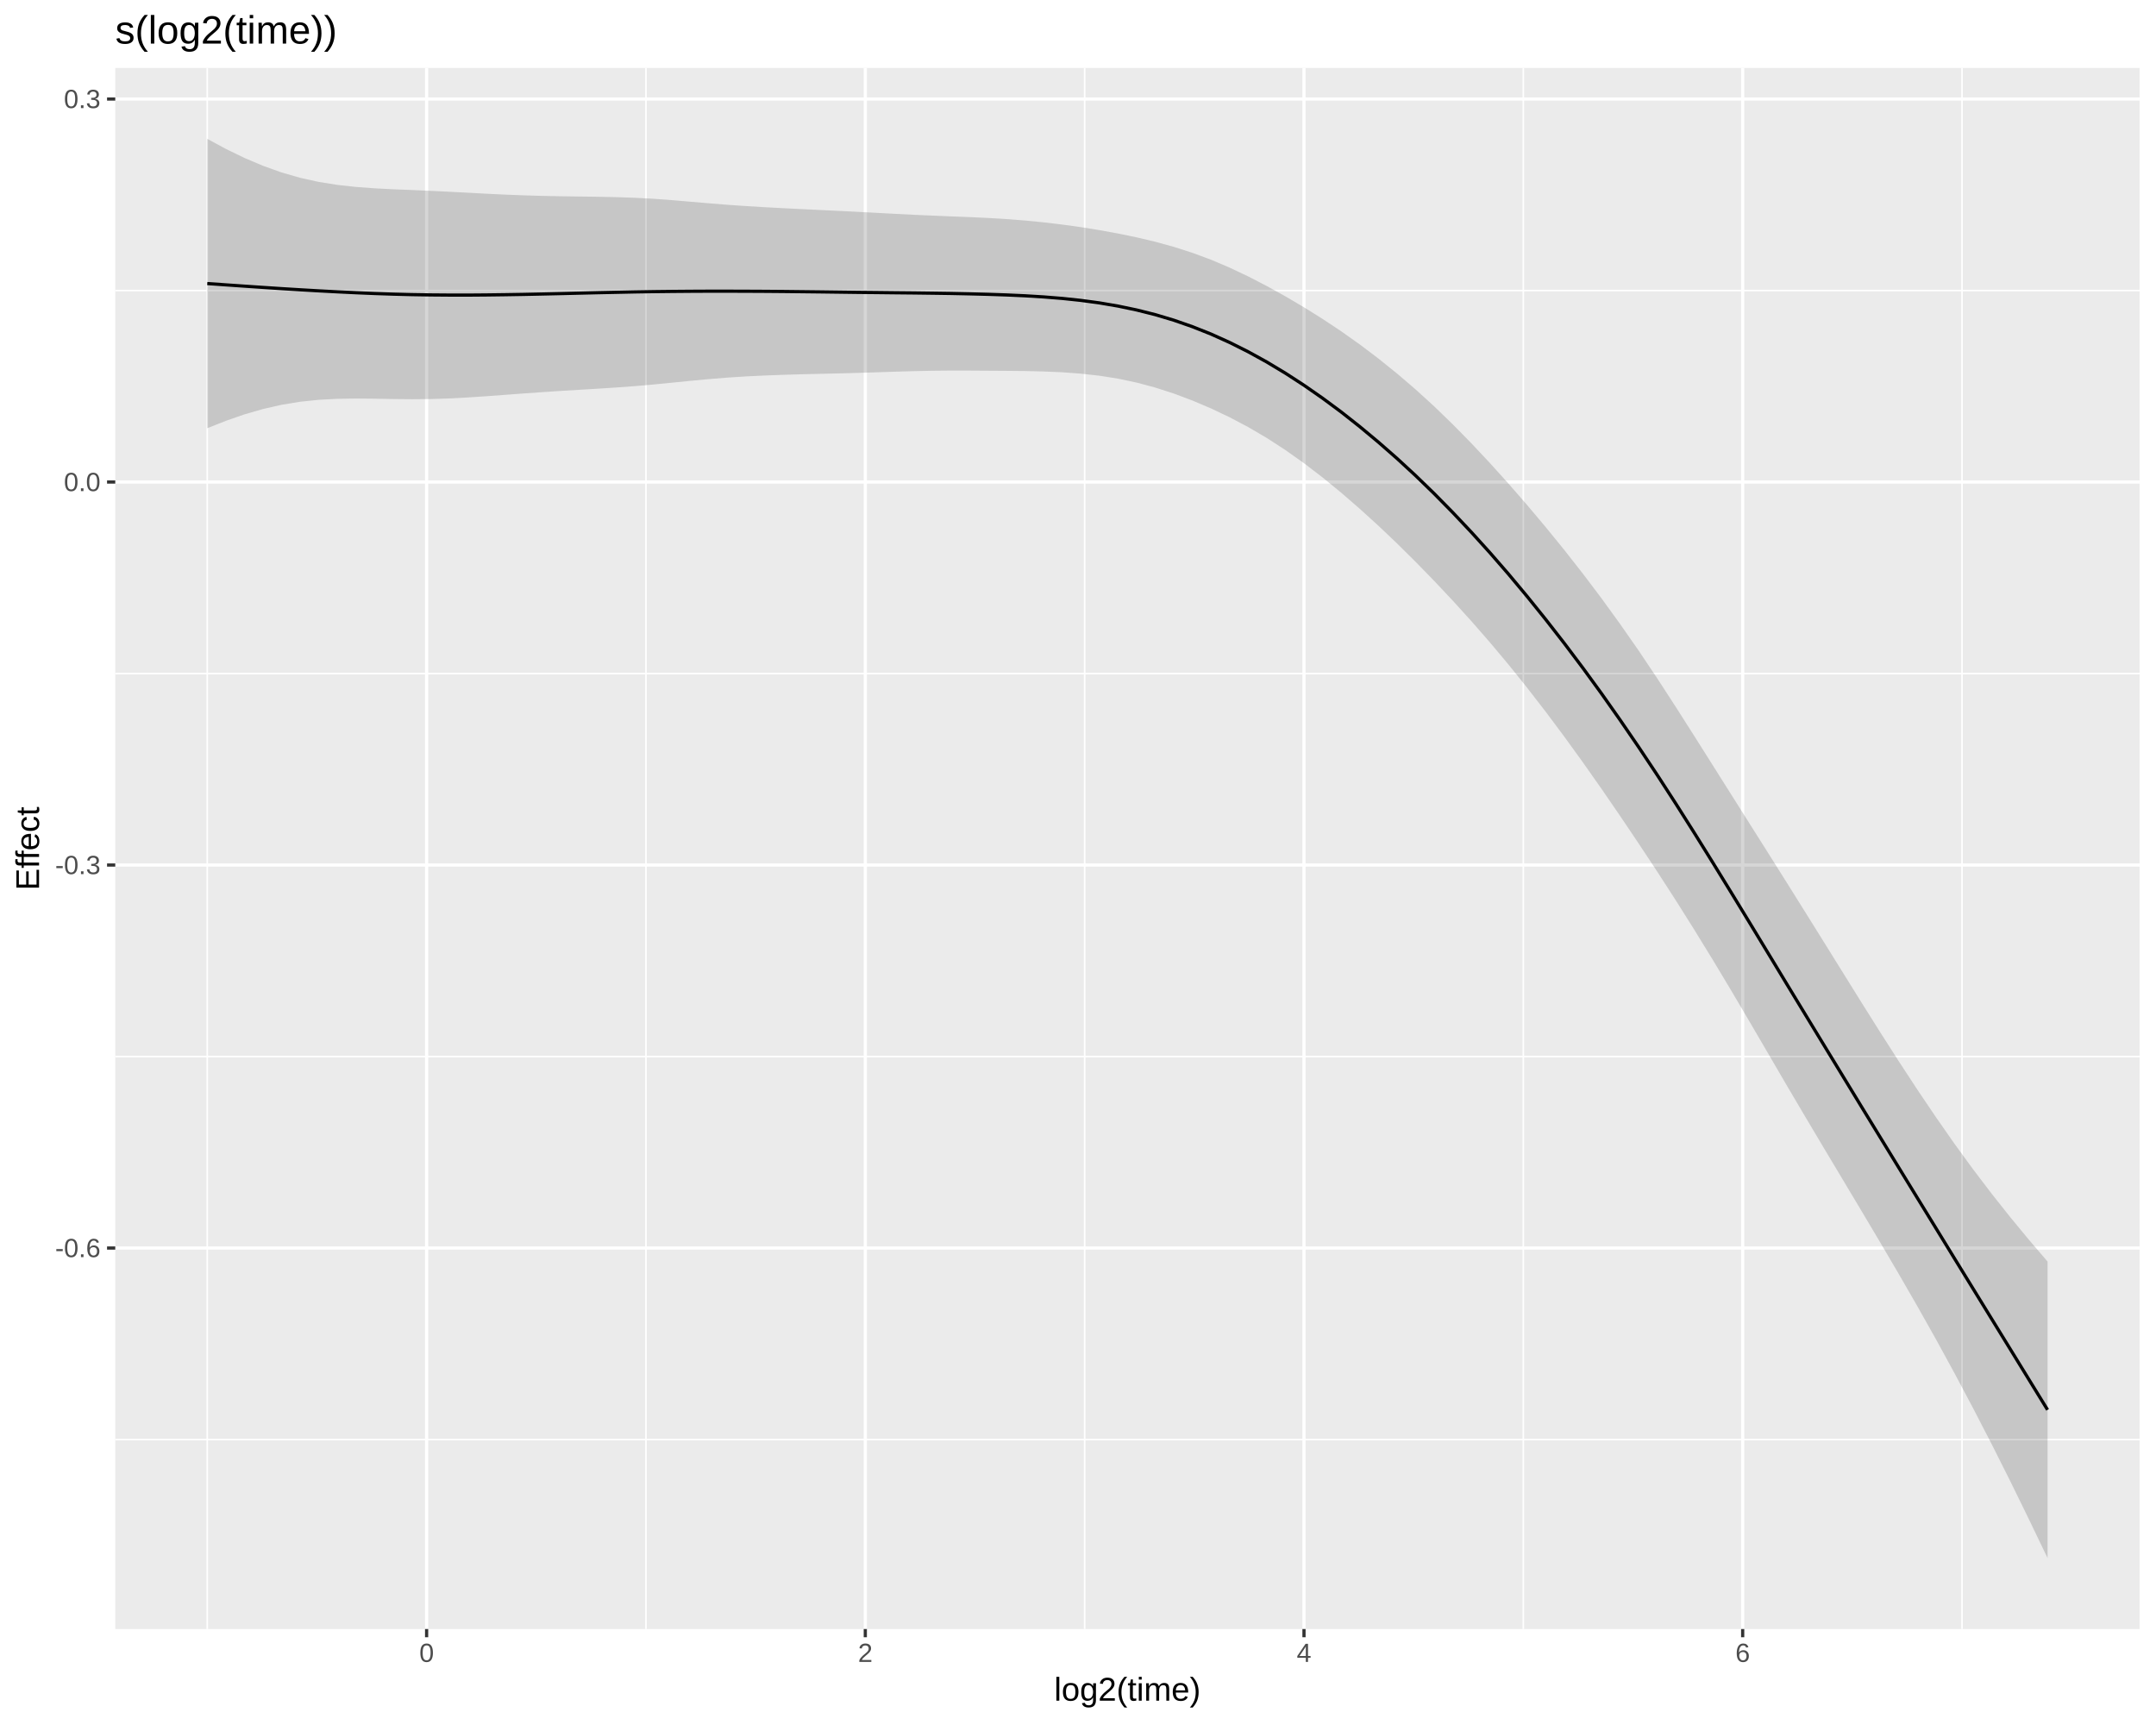
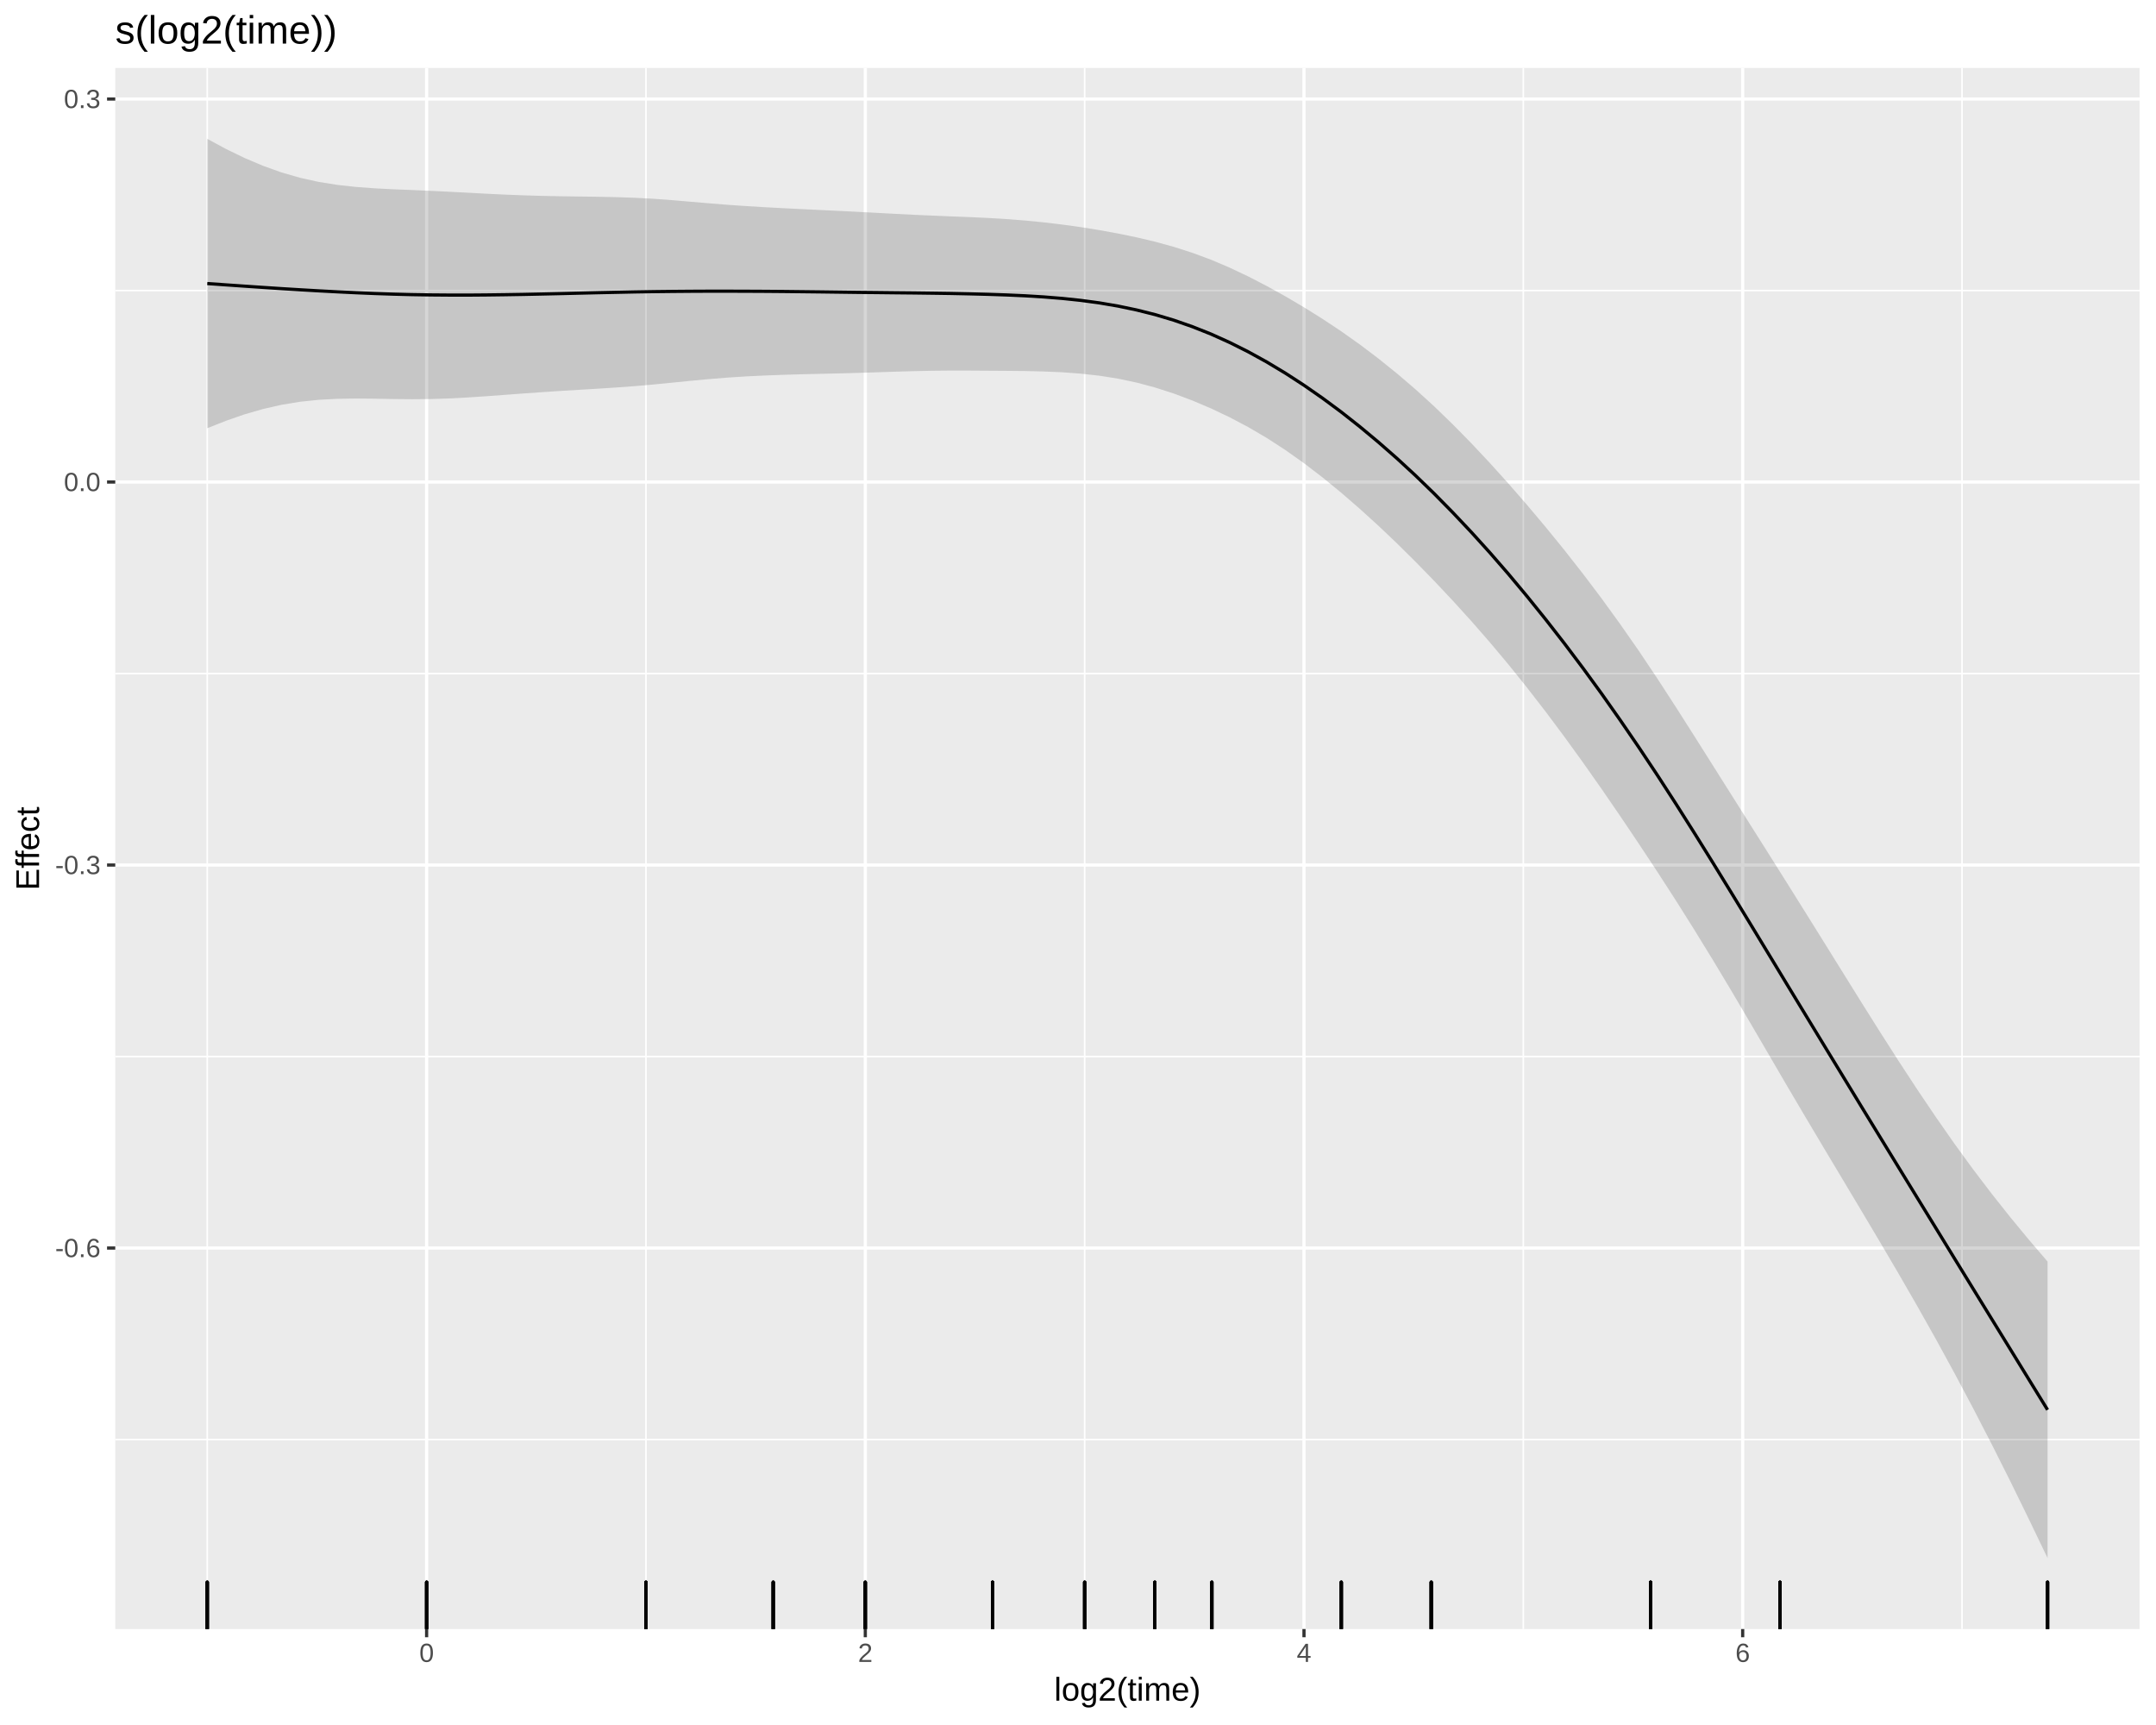
<svg xmlns="http://www.w3.org/2000/svg" viewBox="0 0 720.00 576.00">
  <defs>
    <style type="text/css">
    line, polyline, polygon, path, rect, circle {
      fill: none;
      stroke: #000000;
      stroke-linecap: round;
      stroke-linejoin: round;
      stroke-miterlimit: 10.00;
    }
  </style>
  </defs>
  <rect width="100%" height="100%" style="stroke: none; fill: #FFFFFF;" />
  <rect x="0.00" y="0.00" width="720.00" height="576.00" style="stroke-width: 1.07; stroke: #FFFFFF; fill: #FFFFFF;" />
  <defs>
    <clipPath id="cpMzguNDl8NzE0LjUyfDU0My45NnwyMi42OA==">
      <rect x="38.49" y="22.68" width="676.03" height="521.28" />
    </clipPath>
  </defs>
  <rect x="38.49" y="22.68" width="676.03" height="521.28" style="stroke-width: 1.07; stroke: none; fill: #EBEBEB;" clip-path="url(#cpMzguNDl8NzE0LjUyfDU0My45NnwyMi42OA==)" />
  <polyline points="38.49,480.69 714.52,480.69 " style="stroke-width: 0.53; stroke: #FFFFFF; stroke-linecap: butt;" clip-path="url(#cpMzguNDl8NzE0LjUyfDU0My45NnwyMi42OA==)" />
  <polyline points="38.49,352.80 714.52,352.80 " style="stroke-width: 0.53; stroke: #FFFFFF; stroke-linecap: butt;" clip-path="url(#cpMzguNDl8NzE0LjUyfDU0My45NnwyMi42OA==)" />
  <polyline points="38.49,224.91 714.52,224.91 " style="stroke-width: 0.53; stroke: #FFFFFF; stroke-linecap: butt;" clip-path="url(#cpMzguNDl8NzE0LjUyfDU0My45NnwyMi42OA==)" />
  <polyline points="38.49,97.02 714.52,97.02 " style="stroke-width: 0.53; stroke: #FFFFFF; stroke-linecap: butt;" clip-path="url(#cpMzguNDl8NzE0LjUyfDU0My45NnwyMi42OA==)" />
  <polyline points="69.22,543.96 69.22,22.68 " style="stroke-width: 0.53; stroke: #FFFFFF; stroke-linecap: butt;" clip-path="url(#cpMzguNDl8NzE0LjUyfDU0My45NnwyMi42OA==)" />
  <polyline points="215.72,543.96 215.72,22.68 " style="stroke-width: 0.53; stroke: #FFFFFF; stroke-linecap: butt;" clip-path="url(#cpMzguNDl8NzE0LjUyfDU0My45NnwyMi42OA==)" />
  <polyline points="362.22,543.96 362.22,22.68 " style="stroke-width: 0.53; stroke: #FFFFFF; stroke-linecap: butt;" clip-path="url(#cpMzguNDl8NzE0LjUyfDU0My45NnwyMi42OA==)" />
  <polyline points="508.72,543.96 508.72,22.68 " style="stroke-width: 0.53; stroke: #FFFFFF; stroke-linecap: butt;" clip-path="url(#cpMzguNDl8NzE0LjUyfDU0My45NnwyMi42OA==)" />
  <polyline points="655.22,543.96 655.22,22.68 " style="stroke-width: 0.53; stroke: #FFFFFF; stroke-linecap: butt;" clip-path="url(#cpMzguNDl8NzE0LjUyfDU0My45NnwyMi42OA==)" />
  <polyline points="38.49,416.74 714.52,416.74 " style="stroke-width: 1.07; stroke: #FFFFFF; stroke-linecap: butt;" clip-path="url(#cpMzguNDl8NzE0LjUyfDU0My45NnwyMi42OA==)" />
  <polyline points="38.49,288.85 714.52,288.85 " style="stroke-width: 1.07; stroke: #FFFFFF; stroke-linecap: butt;" clip-path="url(#cpMzguNDl8NzE0LjUyfDU0My45NnwyMi42OA==)" />
  <polyline points="38.49,160.96 714.52,160.96 " style="stroke-width: 1.07; stroke: #FFFFFF; stroke-linecap: butt;" clip-path="url(#cpMzguNDl8NzE0LjUyfDU0My45NnwyMi42OA==)" />
  <polyline points="38.49,33.07 714.52,33.07 " style="stroke-width: 1.07; stroke: #FFFFFF; stroke-linecap: butt;" clip-path="url(#cpMzguNDl8NzE0LjUyfDU0My45NnwyMi42OA==)" />
  <polyline points="142.47,543.96 142.47,22.68 " style="stroke-width: 1.07; stroke: #FFFFFF; stroke-linecap: butt;" clip-path="url(#cpMzguNDl8NzE0LjUyfDU0My45NnwyMi42OA==)" />
  <polyline points="288.97,543.96 288.97,22.68 " style="stroke-width: 1.07; stroke: #FFFFFF; stroke-linecap: butt;" clip-path="url(#cpMzguNDl8NzE0LjUyfDU0My45NnwyMi42OA==)" />
  <polyline points="435.47,543.96 435.47,22.68 " style="stroke-width: 1.07; stroke: #FFFFFF; stroke-linecap: butt;" clip-path="url(#cpMzguNDl8NzE0LjUyfDU0My45NnwyMi42OA==)" />
  <polyline points="581.97,543.96 581.97,22.68 " style="stroke-width: 1.07; stroke: #FFFFFF; stroke-linecap: butt;" clip-path="url(#cpMzguNDl8NzE0LjUyfDU0My45NnwyMi42OA==)" />
  <polygon points="69.22,46.37 75.43,49.72 81.64,52.74 87.85,55.37 94.05,57.59 100.26,59.38 106.47,60.75 112.68,61.74 118.88,62.42 125.09,62.88 131.30,63.20 137.51,63.45 143.72,63.72 149.92,64.02 156.13,64.35 162.34,64.68 168.55,64.98 174.75,65.22 180.96,65.41 187.17,65.53 193.38,65.62 199.59,65.70 205.79,65.83 212.00,66.04 218.21,66.37 224.42,66.83 230.62,67.36 236.83,67.89 243.04,68.39 249.25,68.82 255.46,69.19 261.66,69.52 267.87,69.83 274.08,70.13 280.29,70.43 286.49,70.74 292.70,71.07 298.91,71.40 305.12,71.72 311.33,71.99 317.53,72.25 323.74,72.49 329.95,72.78 336.16,73.16 342.36,73.64 348.57,74.25 354.78,74.99 360.99,75.85 367.20,76.85 373.40,77.98 379.61,79.26 385.82,80.73 392.03,82.44 398.23,84.43 404.44,86.73 410.65,89.37 416.86,92.31 423.07,95.52 429.27,98.96 435.48,102.62 441.69,106.50 447.90,110.62 454.10,115.02 460.31,119.71 466.52,124.71 472.73,130.02 478.94,135.68 485.14,141.68 491.35,148.00 497.56,154.62 503.77,161.50 509.97,168.62 516.18,176.00 522.39,183.63 528.60,191.55 534.81,199.77 541.01,208.33 547.22,217.23 553.43,226.50 559.64,236.07 565.84,245.81 572.05,255.64 578.26,265.49 584.47,275.32 590.68,285.15 596.88,295.01 603.09,304.93 609.30,314.89 615.51,324.88 621.71,334.84 627.92,344.71 634.13,354.42 640.34,363.90 646.55,373.10 652.75,381.98 658.96,390.50 665.17,398.66 671.38,406.49 677.58,414.00 683.79,421.25 683.79,520.27 677.58,507.34 671.38,494.68 665.17,482.32 658.96,470.29 652.75,458.61 646.55,447.26 640.34,436.23 634.13,425.46 627.92,414.89 621.71,404.45 615.51,394.08 609.30,383.70 603.09,373.27 596.88,362.75 590.68,352.13 584.47,341.50 578.26,330.96 572.05,320.61 565.84,310.50 559.64,300.65 553.43,291.04 547.22,281.64 541.01,272.41 534.81,263.38 528.60,254.55 522.39,245.97 516.18,237.65 509.97,229.63 503.77,221.91 497.56,214.50 491.35,207.39 485.14,200.55 478.94,193.96 472.73,187.59 466.52,181.44 460.31,175.54 454.10,169.90 447.90,164.52 441.69,159.44 435.48,154.68 429.27,150.28 423.07,146.26 416.86,142.62 410.65,139.34 404.44,136.39 398.23,133.75 392.03,131.42 385.82,129.42 379.61,127.76 373.40,126.44 367.20,125.46 360.99,124.77 354.78,124.31 348.57,124.04 342.36,123.89 336.16,123.83 329.95,123.79 323.74,123.75 317.53,123.74 311.33,123.80 305.12,123.93 298.91,124.11 292.70,124.32 286.49,124.51 280.29,124.68 274.08,124.82 267.87,124.97 261.66,125.15 255.46,125.38 249.25,125.68 243.04,126.08 236.83,126.58 230.62,127.16 224.42,127.78 218.21,128.39 212.00,128.93 205.79,129.39 199.59,129.79 193.38,130.16 187.17,130.54 180.96,130.95 174.75,131.39 168.55,131.85 162.34,132.31 156.13,132.72 149.92,133.05 143.72,133.25 137.51,133.30 131.30,133.24 125.09,133.13 118.88,133.07 112.68,133.17 106.47,133.50 100.26,134.14 94.05,135.16 87.85,136.57 81.64,138.36 75.43,140.52 69.22,142.99 " style="stroke-width: 1.07; stroke: none; fill: #333333; fill-opacity: 0.20;" clip-path="url(#cpMzguNDl8NzE0LjUyfDU0My45NnwyMi42OA==)" />
  <polyline points="69.22,94.68 75.43,95.12 81.64,95.55 87.85,95.97 94.05,96.38 100.26,96.76 106.47,97.12 112.68,97.45 118.88,97.75 125.09,98.01 131.30,98.22 137.51,98.38 143.72,98.48 149.92,98.53 156.13,98.54 162.34,98.49 168.55,98.41 174.75,98.31 180.96,98.18 187.17,98.04 193.38,97.89 199.59,97.74 205.79,97.61 212.00,97.48 218.21,97.38 224.42,97.31 230.62,97.26 236.83,97.23 243.04,97.23 249.25,97.25 255.46,97.28 261.66,97.33 267.87,97.40 274.08,97.47 280.29,97.55 286.49,97.63 292.70,97.69 298.91,97.76 305.12,97.82 311.33,97.90 317.53,97.99 323.74,98.12 329.95,98.28 336.16,98.49 342.36,98.77 348.57,99.15 354.78,99.65 360.99,100.31 367.20,101.15 373.40,102.21 379.61,103.51 385.82,105.07 392.03,106.93 398.23,109.09 404.44,111.56 410.65,114.36 416.86,117.47 423.07,120.89 429.27,124.62 435.48,128.65 441.69,132.97 447.90,137.57 454.10,142.46 460.31,147.63 466.52,153.07 472.73,158.80 478.94,164.82 485.14,171.12 491.35,177.70 497.56,184.56 503.77,191.70 509.97,199.13 516.18,206.83 522.39,214.80 528.60,223.05 534.81,231.57 541.01,240.37 547.22,249.44 553.43,258.77 559.64,268.36 565.84,278.16 572.05,288.13 578.26,298.23 584.47,308.41 590.68,318.64 596.88,328.88 603.09,339.10 609.30,349.30 615.51,359.48 621.71,369.65 627.92,379.80 634.13,389.94 640.34,400.07 646.55,410.18 652.75,420.29 658.96,430.39 665.17,440.49 671.38,450.58 677.58,460.67 683.79,470.76 " style="stroke-width: 1.07; stroke-linecap: butt;" clip-path="url(#cpMzguNDl8NzE0LjUyfDU0My45NnwyMi42OA==)" />
+   <line x1="69.22" y1="543.96" x2="69.22" y2="528.32" style="stroke-width: 1.07;" clip-path="url(#cpMzguNDl8NzE0LjUyfDU0My45NnwyMi42OA==)" />
+   <line x1="142.47" y1="543.96" x2="142.47" y2="528.32" style="stroke-width: 1.07;" clip-path="url(#cpMzguNDl8NzE0LjUyfDU0My45NnwyMi42OA==)" />
+   <line x1="215.72" y1="543.96" x2="215.72" y2="528.32" style="stroke-width: 1.07;" clip-path="url(#cpMzguNDl8NzE0LjUyfDU0My45NnwyMi42OA==)" />
+   <line x1="258.21" y1="543.96" x2="258.21" y2="528.32" style="stroke-width: 1.07;" clip-path="url(#cpMzguNDl8NzE0LjUyfDU0My45NnwyMi42OA==)" />
+   <line x1="288.97" y1="543.96" x2="288.97" y2="528.32" style="stroke-width: 1.07;" clip-path="url(#cpMzguNDl8NzE0LjUyfDU0My45NnwyMi42OA==)" />
+   <line x1="331.46" y1="543.96" x2="331.46" y2="528.32" style="stroke-width: 1.07;" clip-path="url(#cpMzguNDl8NzE0LjUyfDU0My45NnwyMi42OA==)" />
+   <line x1="362.22" y1="543.96" x2="362.22" y2="528.32" style="stroke-width: 1.07;" clip-path="url(#cpMzguNDl8NzE0LjUyfDU0My45NnwyMi42OA==)" />
+   <line x1="385.66" y1="543.96" x2="385.66" y2="528.32" style="stroke-width: 1.07;" clip-path="url(#cpMzguNDl8NzE0LjUyfDU0My45NnwyMi42OA==)" />
+   <line x1="404.71" y1="543.96" x2="404.71" y2="528.32" style="stroke-width: 1.07;" clip-path="url(#cpMzguNDl8NzE0LjUyfDU0My45NnwyMi42OA==)" />
+   <line x1="447.93" y1="543.96" x2="447.93" y2="528.32" style="stroke-width: 1.07;" clip-path="url(#cpMzguNDl8NzE0LjUyfDU0My45NnwyMi42OA==)" />
+   <line x1="477.96" y1="543.96" x2="477.96" y2="528.32" style="stroke-width: 1.07;" clip-path="url(#cpMzguNDl8NzE0LjUyfDU0My45NnwyMi42OA==)" />
+   <line x1="551.21" y1="543.96" x2="551.21" y2="528.32" style="stroke-width: 1.07;" clip-path="url(#cpMzguNDl8NzE0LjUyfDU0My45NnwyMi42OA==)" />
+   <line x1="594.43" y1="543.96" x2="594.43" y2="528.32" style="stroke-width: 1.07;" clip-path="url(#cpMzguNDl8NzE0LjUyfDU0My45NnwyMi42OA==)" />
+   <line x1="683.79" y1="543.96" x2="683.79" y2="528.32" style="stroke-width: 1.07;" clip-path="url(#cpMzguNDl8NzE0LjUyfDU0My45NnwyMi42OA==)" />
+   <line x1="69.22" y1="543.96" x2="69.22" y2="528.32" style="stroke-width: 1.07;" clip-path="url(#cpMzguNDl8NzE0LjUyfDU0My45NnwyMi42OA==)" />
+   <line x1="142.47" y1="543.96" x2="142.47" y2="528.32" style="stroke-width: 1.07;" clip-path="url(#cpMzguNDl8NzE0LjUyfDU0My45NnwyMi42OA==)" />
+   <line x1="215.72" y1="543.96" x2="215.72" y2="528.32" style="stroke-width: 1.07;" clip-path="url(#cpMzguNDl8NzE0LjUyfDU0My45NnwyMi42OA==)" />
+   <line x1="258.21" y1="543.96" x2="258.21" y2="528.32" style="stroke-width: 1.07;" clip-path="url(#cpMzguNDl8NzE0LjUyfDU0My45NnwyMi42OA==)" />
+   <line x1="288.97" y1="543.96" x2="288.97" y2="528.32" style="stroke-width: 1.07;" clip-path="url(#cpMzguNDl8NzE0LjUyfDU0My45NnwyMi42OA==)" />
+   <line x1="331.46" y1="543.96" x2="331.46" y2="528.32" style="stroke-width: 1.07;" clip-path="url(#cpMzguNDl8NzE0LjUyfDU0My45NnwyMi42OA==)" />
+   <line x1="362.22" y1="543.96" x2="362.22" y2="528.32" style="stroke-width: 1.07;" clip-path="url(#cpMzguNDl8NzE0LjUyfDU0My45NnwyMi42OA==)" />
+   <line x1="385.66" y1="543.96" x2="385.66" y2="528.32" style="stroke-width: 1.07;" clip-path="url(#cpMzguNDl8NzE0LjUyfDU0My45NnwyMi42OA==)" />
+   <line x1="404.71" y1="543.96" x2="404.71" y2="528.32" style="stroke-width: 1.07;" clip-path="url(#cpMzguNDl8NzE0LjUyfDU0My45NnwyMi42OA==)" />
+   <line x1="447.93" y1="543.96" x2="447.93" y2="528.32" style="stroke-width: 1.07;" clip-path="url(#cpMzguNDl8NzE0LjUyfDU0My45NnwyMi42OA==)" />
+   <line x1="477.96" y1="543.96" x2="477.96" y2="528.32" style="stroke-width: 1.07;" clip-path="url(#cpMzguNDl8NzE0LjUyfDU0My45NnwyMi42OA==)" />
+   <line x1="551.21" y1="543.96" x2="551.21" y2="528.32" style="stroke-width: 1.07;" clip-path="url(#cpMzguNDl8NzE0LjUyfDU0My45NnwyMi42OA==)" />
+   <line x1="594.43" y1="543.96" x2="594.43" y2="528.32" style="stroke-width: 1.07;" clip-path="url(#cpMzguNDl8NzE0LjUyfDU0My45NnwyMi42OA==)" />
+   <line x1="683.79" y1="543.96" x2="683.79" y2="528.32" style="stroke-width: 1.07;" clip-path="url(#cpMzguNDl8NzE0LjUyfDU0My45NnwyMi42OA==)" />
+   <line x1="69.22" y1="543.96" x2="69.22" y2="528.32" style="stroke-width: 1.07;" clip-path="url(#cpMzguNDl8NzE0LjUyfDU0My45NnwyMi42OA==)" />
+   <line x1="142.47" y1="543.96" x2="142.47" y2="528.32" style="stroke-width: 1.07;" clip-path="url(#cpMzguNDl8NzE0LjUyfDU0My45NnwyMi42OA==)" />
+   <line x1="215.72" y1="543.96" x2="215.72" y2="528.32" style="stroke-width: 1.07;" clip-path="url(#cpMzguNDl8NzE0LjUyfDU0My45NnwyMi42OA==)" />
+   <line x1="258.21" y1="543.96" x2="258.21" y2="528.32" style="stroke-width: 1.07;" clip-path="url(#cpMzguNDl8NzE0LjUyfDU0My45NnwyMi42OA==)" />
+   <line x1="288.97" y1="543.96" x2="288.97" y2="528.32" style="stroke-width: 1.07;" clip-path="url(#cpMzguNDl8NzE0LjUyfDU0My45NnwyMi42OA==)" />
+   <line x1="331.46" y1="543.96" x2="331.46" y2="528.32" style="stroke-width: 1.07;" clip-path="url(#cpMzguNDl8NzE0LjUyfDU0My45NnwyMi42OA==)" />
+   <line x1="362.22" y1="543.96" x2="362.22" y2="528.32" style="stroke-width: 1.07;" clip-path="url(#cpMzguNDl8NzE0LjUyfDU0My45NnwyMi42OA==)" />
+   <line x1="385.66" y1="543.96" x2="385.66" y2="528.32" style="stroke-width: 1.07;" clip-path="url(#cpMzguNDl8NzE0LjUyfDU0My45NnwyMi42OA==)" />
+   <line x1="404.71" y1="543.96" x2="404.71" y2="528.32" style="stroke-width: 1.07;" clip-path="url(#cpMzguNDl8NzE0LjUyfDU0My45NnwyMi42OA==)" />
+   <line x1="447.93" y1="543.96" x2="447.93" y2="528.32" style="stroke-width: 1.07;" clip-path="url(#cpMzguNDl8NzE0LjUyfDU0My45NnwyMi42OA==)" />
+   <line x1="477.96" y1="543.96" x2="477.96" y2="528.32" style="stroke-width: 1.07;" clip-path="url(#cpMzguNDl8NzE0LjUyfDU0My45NnwyMi42OA==)" />
+   <line x1="551.21" y1="543.96" x2="551.21" y2="528.32" style="stroke-width: 1.07;" clip-path="url(#cpMzguNDl8NzE0LjUyfDU0My45NnwyMi42OA==)" />
+   <line x1="594.43" y1="543.96" x2="594.43" y2="528.32" style="stroke-width: 1.07;" clip-path="url(#cpMzguNDl8NzE0LjUyfDU0My45NnwyMi42OA==)" />
+   <line x1="683.79" y1="543.96" x2="683.79" y2="528.32" style="stroke-width: 1.07;" clip-path="url(#cpMzguNDl8NzE0LjUyfDU0My45NnwyMi42OA==)" />
+   <line x1="69.22" y1="543.96" x2="69.22" y2="528.32" style="stroke-width: 1.07;" clip-path="url(#cpMzguNDl8NzE0LjUyfDU0My45NnwyMi42OA==)" />
+   <line x1="142.47" y1="543.96" x2="142.47" y2="528.32" style="stroke-width: 1.07;" clip-path="url(#cpMzguNDl8NzE0LjUyfDU0My45NnwyMi42OA==)" />
+   <line x1="215.72" y1="543.96" x2="215.72" y2="528.32" style="stroke-width: 1.07;" clip-path="url(#cpMzguNDl8NzE0LjUyfDU0My45NnwyMi42OA==)" />
+   <line x1="258.21" y1="543.96" x2="258.21" y2="528.32" style="stroke-width: 1.07;" clip-path="url(#cpMzguNDl8NzE0LjUyfDU0My45NnwyMi42OA==)" />
+   <line x1="288.97" y1="543.96" x2="288.97" y2="528.32" style="stroke-width: 1.07;" clip-path="url(#cpMzguNDl8NzE0LjUyfDU0My45NnwyMi42OA==)" />
+   <line x1="331.46" y1="543.96" x2="331.46" y2="528.32" style="stroke-width: 1.07;" clip-path="url(#cpMzguNDl8NzE0LjUyfDU0My45NnwyMi42OA==)" />
+   <line x1="362.22" y1="543.96" x2="362.22" y2="528.32" style="stroke-width: 1.07;" clip-path="url(#cpMzguNDl8NzE0LjUyfDU0My45NnwyMi42OA==)" />
+   <line x1="385.66" y1="543.96" x2="385.66" y2="528.32" style="stroke-width: 1.07;" clip-path="url(#cpMzguNDl8NzE0LjUyfDU0My45NnwyMi42OA==)" />
+   <line x1="404.71" y1="543.96" x2="404.71" y2="528.32" style="stroke-width: 1.07;" clip-path="url(#cpMzguNDl8NzE0LjUyfDU0My45NnwyMi42OA==)" />
+   <line x1="447.93" y1="543.96" x2="447.93" y2="528.32" style="stroke-width: 1.07;" clip-path="url(#cpMzguNDl8NzE0LjUyfDU0My45NnwyMi42OA==)" />
+   <line x1="477.96" y1="543.96" x2="477.96" y2="528.32" style="stroke-width: 1.07;" clip-path="url(#cpMzguNDl8NzE0LjUyfDU0My45NnwyMi42OA==)" />
+   <line x1="551.21" y1="543.96" x2="551.21" y2="528.32" style="stroke-width: 1.07;" clip-path="url(#cpMzguNDl8NzE0LjUyfDU0My45NnwyMi42OA==)" />
+   <line x1="594.43" y1="543.96" x2="594.43" y2="528.32" style="stroke-width: 1.07;" clip-path="url(#cpMzguNDl8NzE0LjUyfDU0My45NnwyMi42OA==)" />
+   <line x1="683.79" y1="543.96" x2="683.79" y2="528.32" style="stroke-width: 1.07;" clip-path="url(#cpMzguNDl8NzE0LjUyfDU0My45NnwyMi42OA==)" />
  <defs>
    <clipPath id="cpMC4wMHw3MjAuMDB8NTc2LjAwfDAuMDA=">
      <rect x="0.00" y="0.00" width="720.00" height="576.00" />
    </clipPath>
  </defs>
  <g clip-path="url(#cpMC4wMHw3MjAuMDB8NTc2LjAwfDAuMDA=)">
    <text x="18.42" y="419.77" style="font-size: 8.80px; fill: #4D4D4D; font-family: Liberation Sans;" textLength="15.14px" lengthAdjust="spacingAndGlyphs">-0.6</text>
  </g>
  <g clip-path="url(#cpMC4wMHw3MjAuMDB8NTc2LjAwfDAuMDA=)">
    <text x="18.42" y="291.88" style="font-size: 8.80px; fill: #4D4D4D; font-family: Liberation Sans;" textLength="15.14px" lengthAdjust="spacingAndGlyphs">-0.3</text>
  </g>
  <g clip-path="url(#cpMC4wMHw3MjAuMDB8NTc2LjAwfDAuMDA=)">
    <text x="21.34" y="163.99" style="font-size: 8.80px; fill: #4D4D4D; font-family: Liberation Sans;" textLength="12.22px" lengthAdjust="spacingAndGlyphs">0.0</text>
  </g>
  <g clip-path="url(#cpMC4wMHw3MjAuMDB8NTc2LjAwfDAuMDA=)">
    <text x="21.34" y="36.09" style="font-size: 8.80px; fill: #4D4D4D; font-family: Liberation Sans;" textLength="12.22px" lengthAdjust="spacingAndGlyphs">0.3</text>
  </g>
  <polyline points="35.75,416.74 38.49,416.74 " style="stroke-width: 1.07; stroke: #333333; stroke-linecap: butt;" clip-path="url(#cpMC4wMHw3MjAuMDB8NTc2LjAwfDAuMDA=)" />
  <polyline points="35.75,288.85 38.49,288.85 " style="stroke-width: 1.07; stroke: #333333; stroke-linecap: butt;" clip-path="url(#cpMC4wMHw3MjAuMDB8NTc2LjAwfDAuMDA=)" />
  <polyline points="35.75,160.96 38.49,160.96 " style="stroke-width: 1.07; stroke: #333333; stroke-linecap: butt;" clip-path="url(#cpMC4wMHw3MjAuMDB8NTc2LjAwfDAuMDA=)" />
  <polyline points="35.75,33.07 38.49,33.07 " style="stroke-width: 1.07; stroke: #333333; stroke-linecap: butt;" clip-path="url(#cpMC4wMHw3MjAuMDB8NTc2LjAwfDAuMDA=)" />
  <polyline points="142.47,546.70 142.47,543.96 " style="stroke-width: 1.07; stroke: #333333; stroke-linecap: butt;" clip-path="url(#cpMC4wMHw3MjAuMDB8NTc2LjAwfDAuMDA=)" />
  <polyline points="288.97,546.70 288.97,543.96 " style="stroke-width: 1.07; stroke: #333333; stroke-linecap: butt;" clip-path="url(#cpMC4wMHw3MjAuMDB8NTc2LjAwfDAuMDA=)" />
  <polyline points="435.47,546.70 435.47,543.96 " style="stroke-width: 1.07; stroke: #333333; stroke-linecap: butt;" clip-path="url(#cpMC4wMHw3MjAuMDB8NTc2LjAwfDAuMDA=)" />
  <polyline points="581.97,546.70 581.97,543.96 " style="stroke-width: 1.07; stroke: #333333; stroke-linecap: butt;" clip-path="url(#cpMC4wMHw3MjAuMDB8NTc2LjAwfDAuMDA=)" />
  <g clip-path="url(#cpMC4wMHw3MjAuMDB8NTc2LjAwfDAuMDA=)">
    <text x="140.03" y="554.94" style="font-size: 8.80px; fill: #4D4D4D; font-family: Liberation Sans;" textLength="4.89px" lengthAdjust="spacingAndGlyphs">0</text>
  </g>
  <g clip-path="url(#cpMC4wMHw3MjAuMDB8NTc2LjAwfDAuMDA=)">
    <text x="286.53" y="554.94" style="font-size: 8.80px; fill: #4D4D4D; font-family: Liberation Sans;" textLength="4.89px" lengthAdjust="spacingAndGlyphs">2</text>
  </g>
  <g clip-path="url(#cpMC4wMHw3MjAuMDB8NTc2LjAwfDAuMDA=)">
    <text x="433.03" y="554.94" style="font-size: 8.80px; fill: #4D4D4D; font-family: Liberation Sans;" textLength="4.89px" lengthAdjust="spacingAndGlyphs">4</text>
  </g>
  <g clip-path="url(#cpMC4wMHw3MjAuMDB8NTc2LjAwfDAuMDA=)">
    <text x="579.53" y="554.94" style="font-size: 8.80px; fill: #4D4D4D; font-family: Liberation Sans;" textLength="4.89px" lengthAdjust="spacingAndGlyphs">6</text>
  </g>
  <g clip-path="url(#cpMC4wMHw3MjAuMDB8NTc2LjAwfDAuMDA=)">
    <text x="352.05" y="567.88" style="font-size: 11.00px; font-family: Liberation Sans;" textLength="48.91px" lengthAdjust="spacingAndGlyphs">log2(time)</text>
  </g>
  <g clip-path="url(#cpMC4wMHw3MjAuMDB8NTc2LjAwfDAuMDA=)">
    <text transform="translate(13.04,297.30) rotate(-90)" style="font-size: 11.00px; font-family: Liberation Sans;" textLength="27.95px" lengthAdjust="spacingAndGlyphs">Effect</text>
  </g>
  <g clip-path="url(#cpMC4wMHw3MjAuMDB8NTc2LjAwfDAuMDA=)">
    <text x="38.49" y="14.56" style="font-size: 13.20px; font-family: Liberation Sans;" textLength="73.98px" lengthAdjust="spacingAndGlyphs">s(log2(time))</text>
  </g>
</svg>
